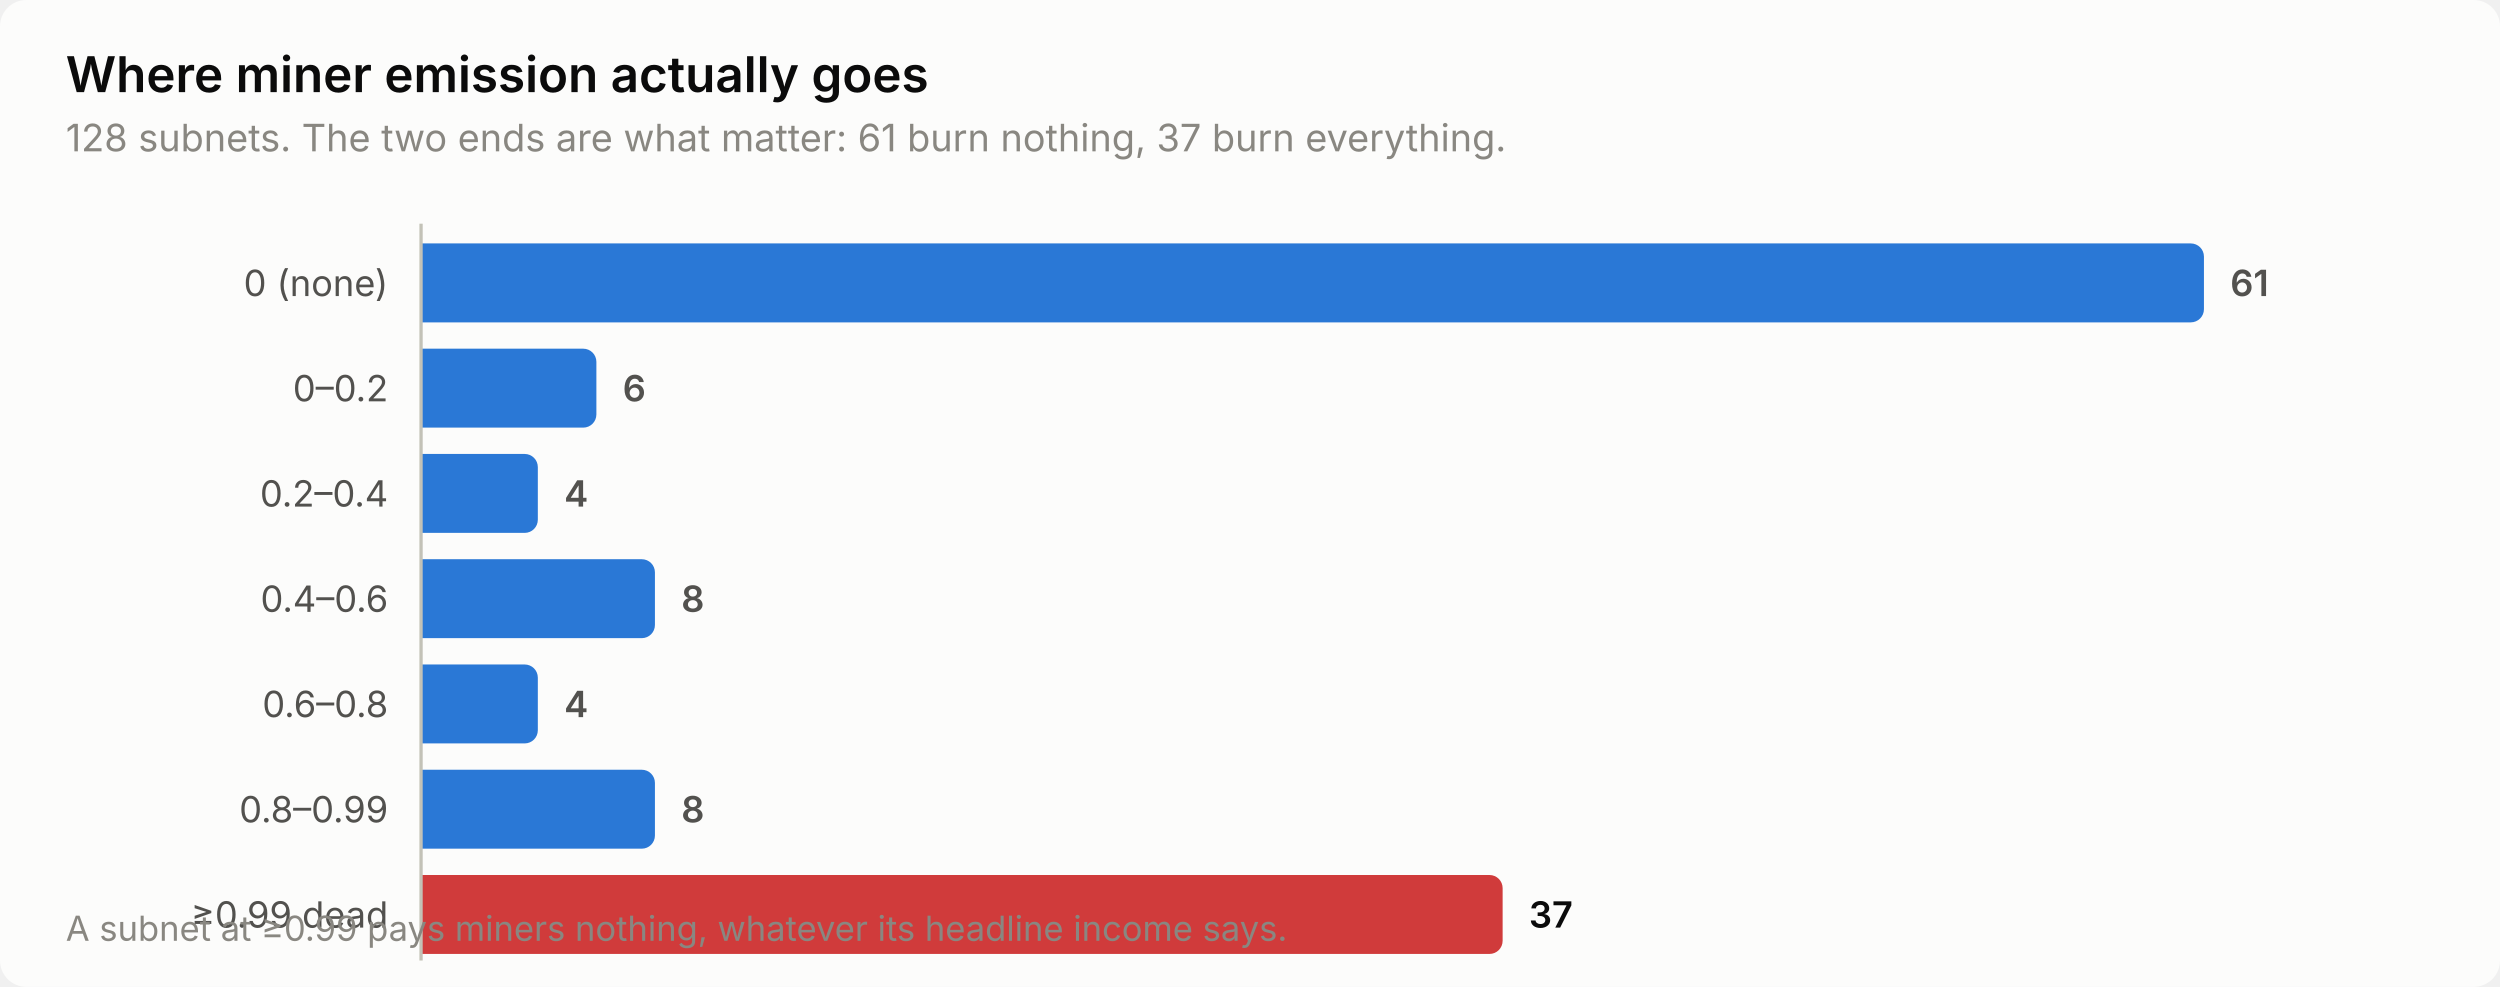
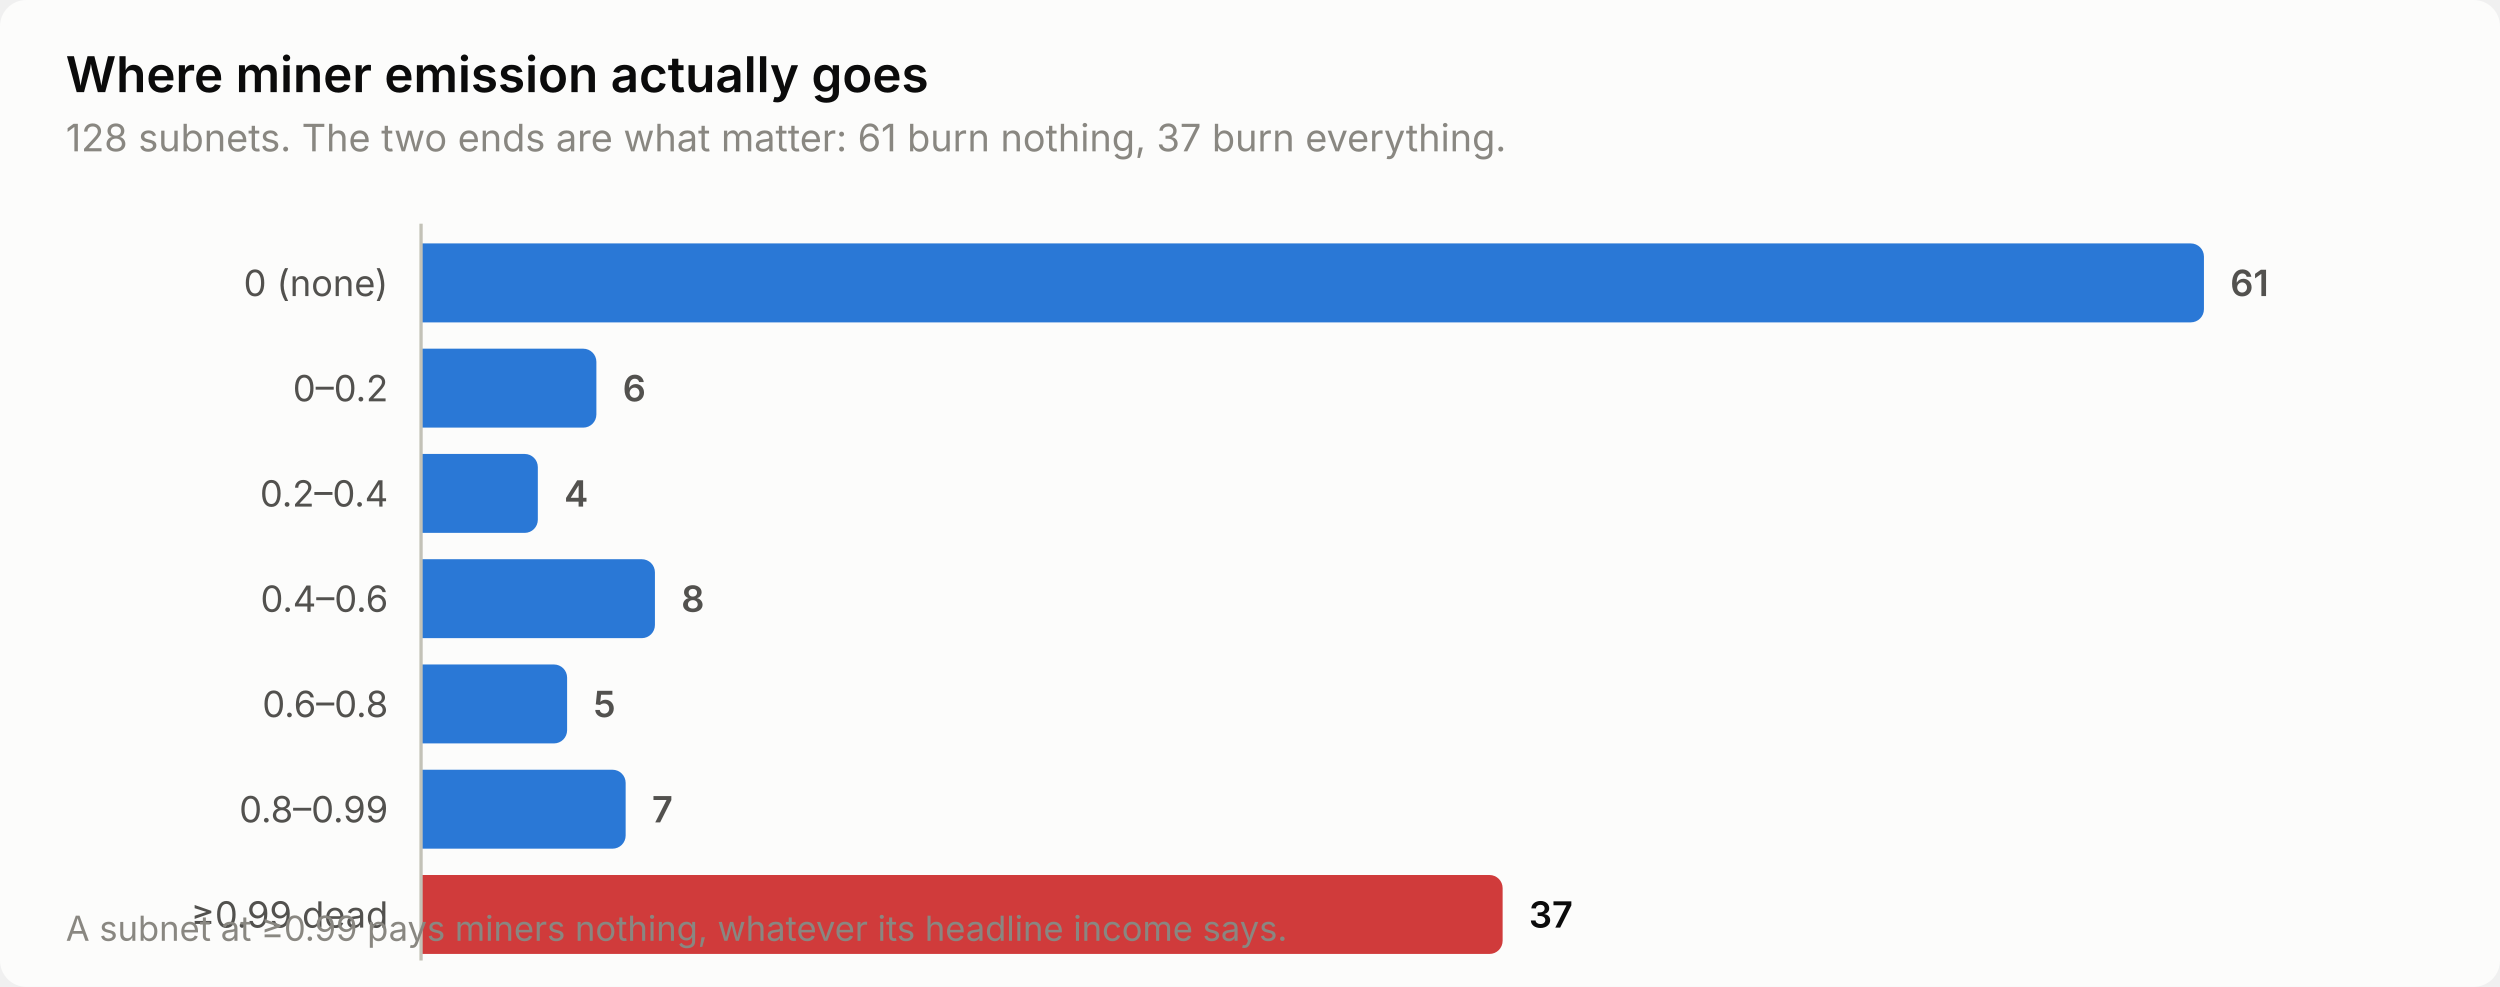
<svg xmlns="http://www.w3.org/2000/svg" width="760" height="300" viewBox="0 0 760 300" role="img" aria-label="Where miner emission actually goes">
  <style>
    text { font-family: system-ui, -apple-system, 'Segoe UI', sans-serif; }
    .t-title { font-size: 15px; font-weight: 600; }
    .t-sub { font-size: 11.5px; }
    .t-lab { font-size: 11px; }
    .t-val { font-size: 11px; font-weight: 600; font-variant-numeric: tabular-nums; }
    .t-tick { font-size: 10.5px; font-variant-numeric: tabular-nums; }

    .surface { fill: #fcfcfb; }
    .ink { fill: #0b0b0b; }
    .ink2 { fill: #52514e; }
    .muted { fill: #898781; }
    .grid { stroke: #e1e0d9; }
    .axis { stroke: #c3c2b7; }
    .accent { fill: #2a78d6; }
    .critical { fill: #d03b3b; }
    .deemph { fill: #d8d7d0; }

    @media (prefers-color-scheme: dark) {
      .surface { fill: #1a1a19; }
      .ink { fill: #ffffff; }
      .ink2 { fill: #c3c2b7; }
      .muted { fill: #898781; }
      .grid { stroke: #2c2c2a; }
      .axis { stroke: #383835; }
      .accent { fill: #3987e5; }
      .deemph { fill: #3a3a37; }
    }
</style>
  <rect class="surface" width="760" height="300" rx="8" />
  <text class="ink t-title" x="20" y="28">Where miner emission actually goes</text>
  <text class="muted t-sub" x="20" y="46">128 subnets. The two ends are what matter: 61 burn nothing, 37 burn everything.</text>
  <text class="ink2 t-lab" x="118" y="90" text-anchor="end">0 (none)</text>
  <path class="accent" d="M128.0,74.0 H666.0 a4.0,4.0 0 0 1 4.0,4.0 V94.0 a4.0,4.0 0 0 1 -4.0,4.0 H128.0 Z" />
  <text class="ink2 t-val" x="678.0" y="90">61</text>
  <text class="ink2 t-lab" x="118" y="122" text-anchor="end">0–0.2</text>
  <path class="accent" d="M128.0,106.0 H177.3 a4.0,4.0 0 0 1 4.0,4.0 V126.0 a4.0,4.0 0 0 1 -4.0,4.0 H128.0 Z" />
  <text class="ink2 t-val" x="189.3" y="122">6</text>
  <text class="ink2 t-lab" x="118" y="154" text-anchor="end">0.2–0.4</text>
  <path class="accent" d="M128.0,138.0 H159.5 a4.0,4.0 0 0 1 4.0,4.0 V158.0 a4.0,4.0 0 0 1 -4.0,4.0 H128.0 Z" />
  <text class="ink2 t-val" x="171.5" y="154">4</text>
  <text class="ink2 t-lab" x="118" y="186" text-anchor="end">0.4–0.6</text>
  <path class="accent" d="M128.0,170.0 H195.1 a4.0,4.0 0 0 1 4.0,4.0 V190.0 a4.0,4.0 0 0 1 -4.0,4.0 H128.0 Z" />
  <text class="ink2 t-val" x="207.1" y="186">8</text>
  <text class="ink2 t-lab" x="118" y="218" text-anchor="end">0.6–0.8</text>
-   <path class="accent" d="M128.0,202.0 H159.5 a4.0,4.0 0 0 1 4.0,4.0 V222.0 a4.0,4.0 0 0 1 -4.0,4.0 H128.0 Z" />
-   <text class="ink2 t-val" x="171.5" y="218">4</text>
+   <path class="accent" d="M128.0,202.0 H168.4 a4.0,4.0 0 0 1 4.0,4.0 V222.0 a4.0,4.0 0 0 1 -4.0,4.0 H128.0 Z" />
+   <text class="ink2 t-val" x="180.4" y="218">5</text>
  <text class="ink2 t-lab" x="118" y="250" text-anchor="end">0.8–0.99</text>
-   <path class="accent" d="M128.0,234.0 H195.1 a4.0,4.0 0 0 1 4.0,4.0 V254.0 a4.0,4.0 0 0 1 -4.0,4.0 H128.0 Z" />
-   <text class="ink2 t-val" x="207.1" y="250">8</text>
+   <path class="accent" d="M128.0,234.0 H186.2 a4.0,4.0 0 0 1 4.0,4.0 V254.0 a4.0,4.0 0 0 1 -4.0,4.0 H128.0 Z" />
+   <text class="ink2 t-val" x="198.2" y="250">7</text>
  <text class="ink2 t-lab" x="118" y="282" text-anchor="end">≥0.99 dead</text>
  <path class="critical" d="M128.0,266.0 H452.8 a4.0,4.0 0 0 1 4.0,4.0 V286.0 a4.0,4.0 0 0 1 -4.0,4.0 H128.0 Z" />
  <text class="ink t-val" x="464.8" y="282">37</text>
  <line class="axis" x1="128" y1="68" x2="128" y2="292" stroke-width="1" />
  <text class="muted t-tick" x="20" y="286">A subnet at ≥0.99 pays miners nothing, whatever its headline income says.</text>
</svg>
